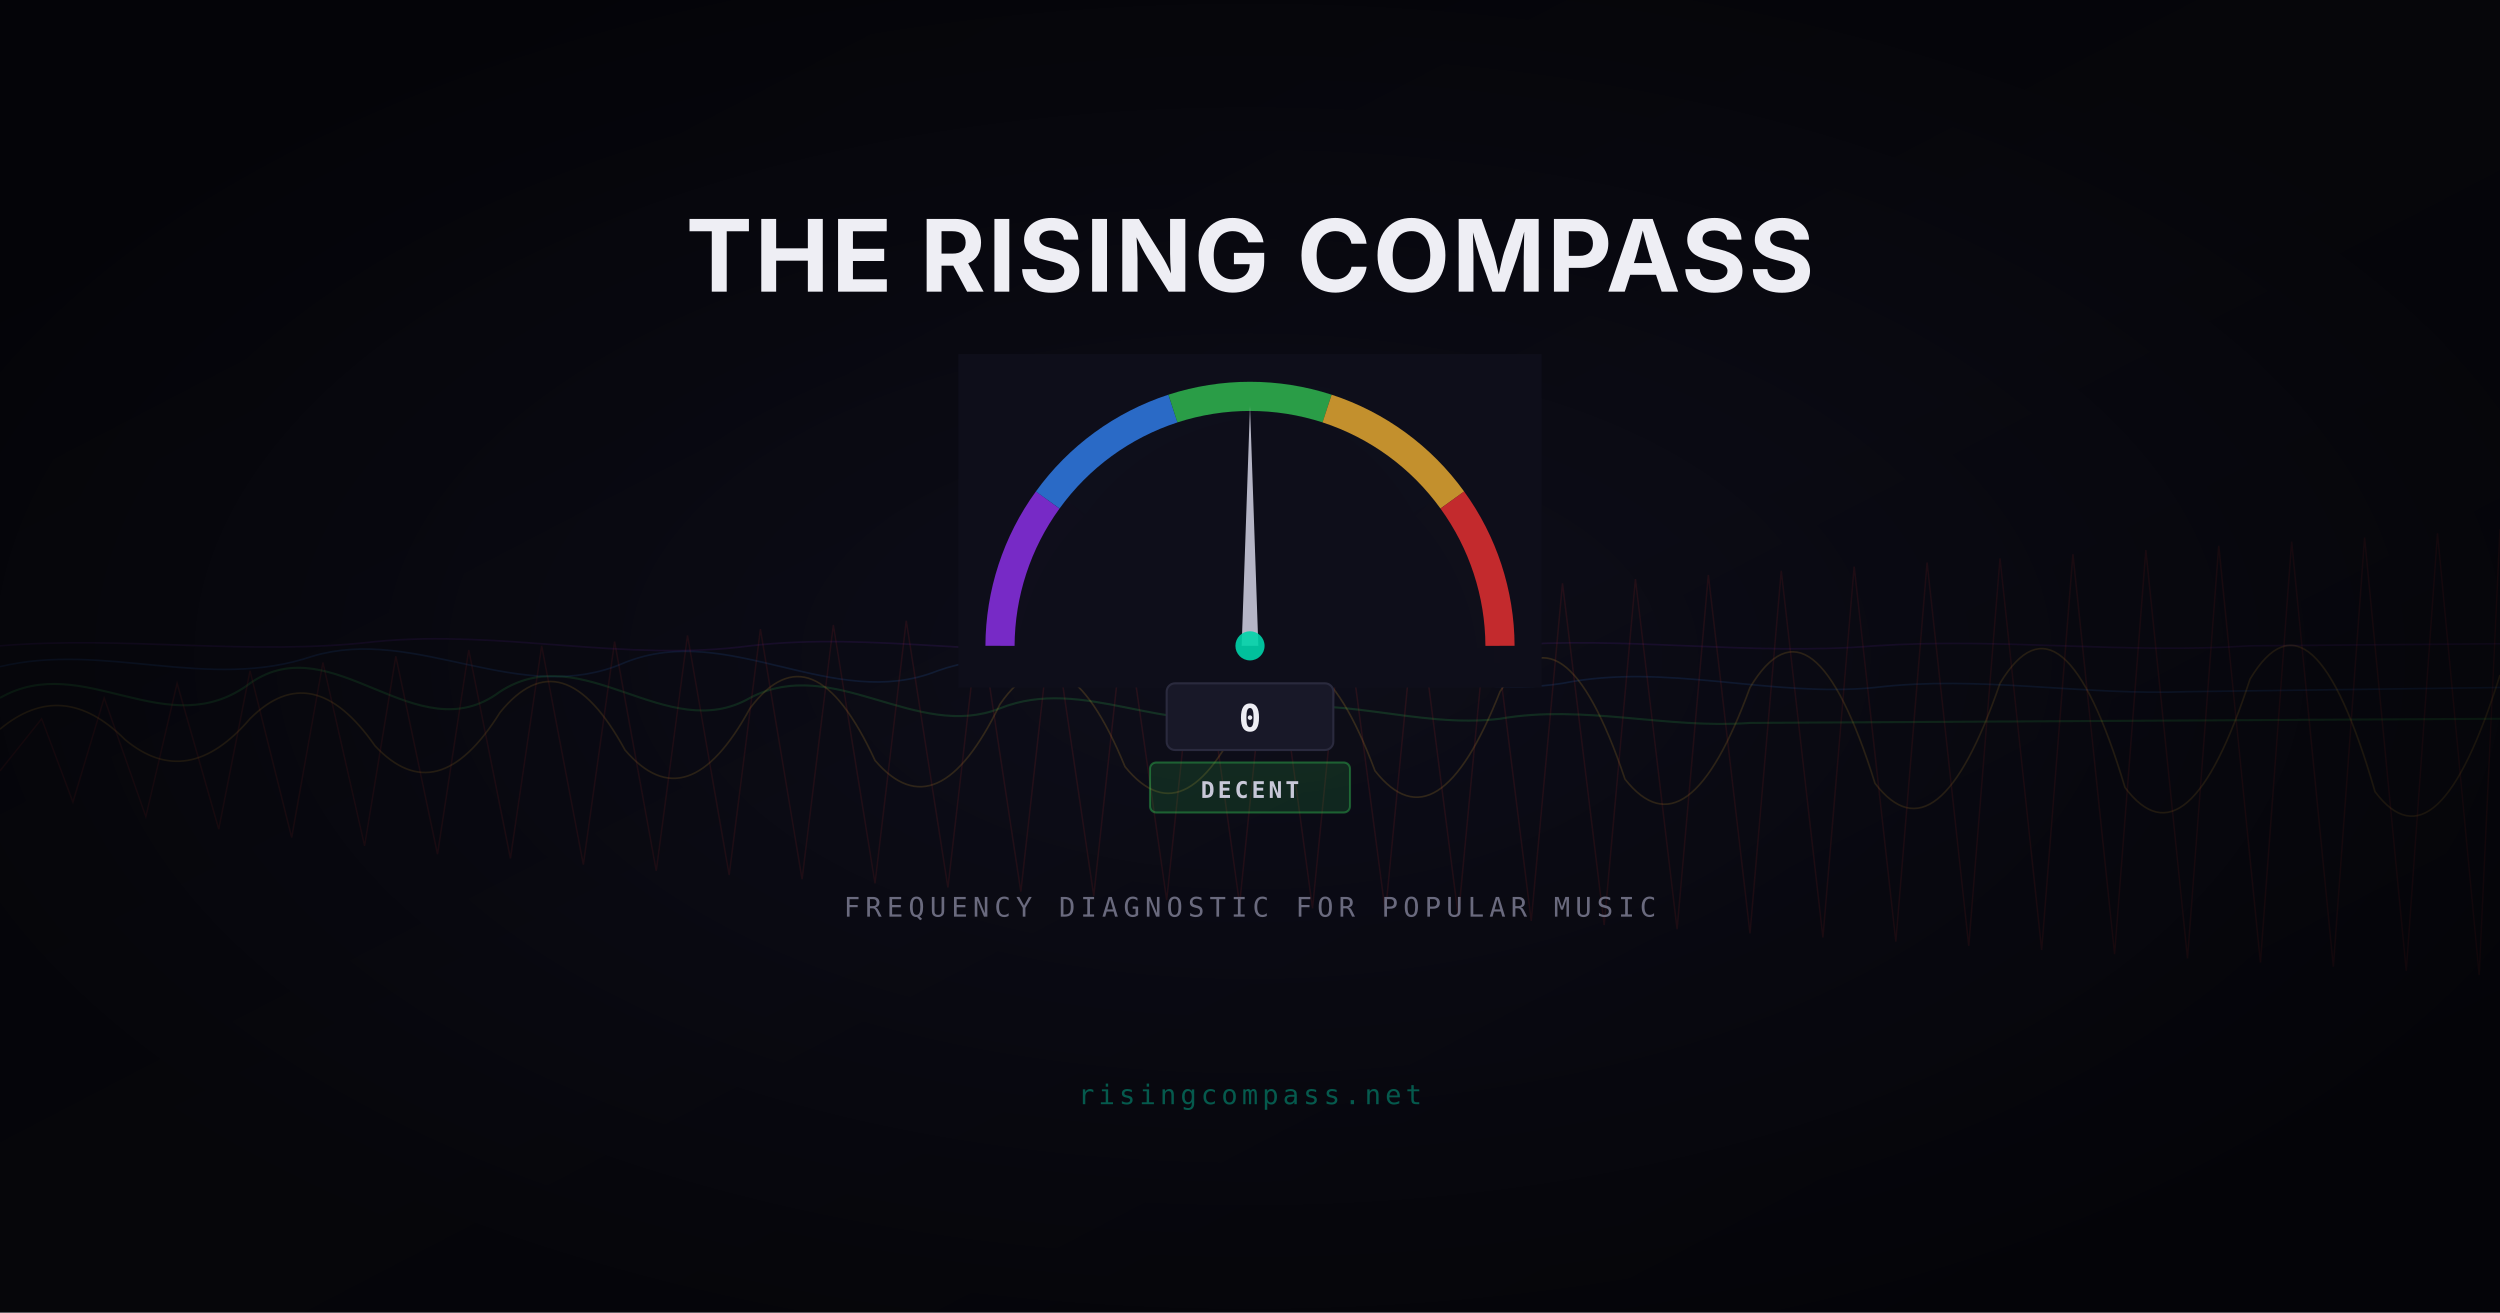
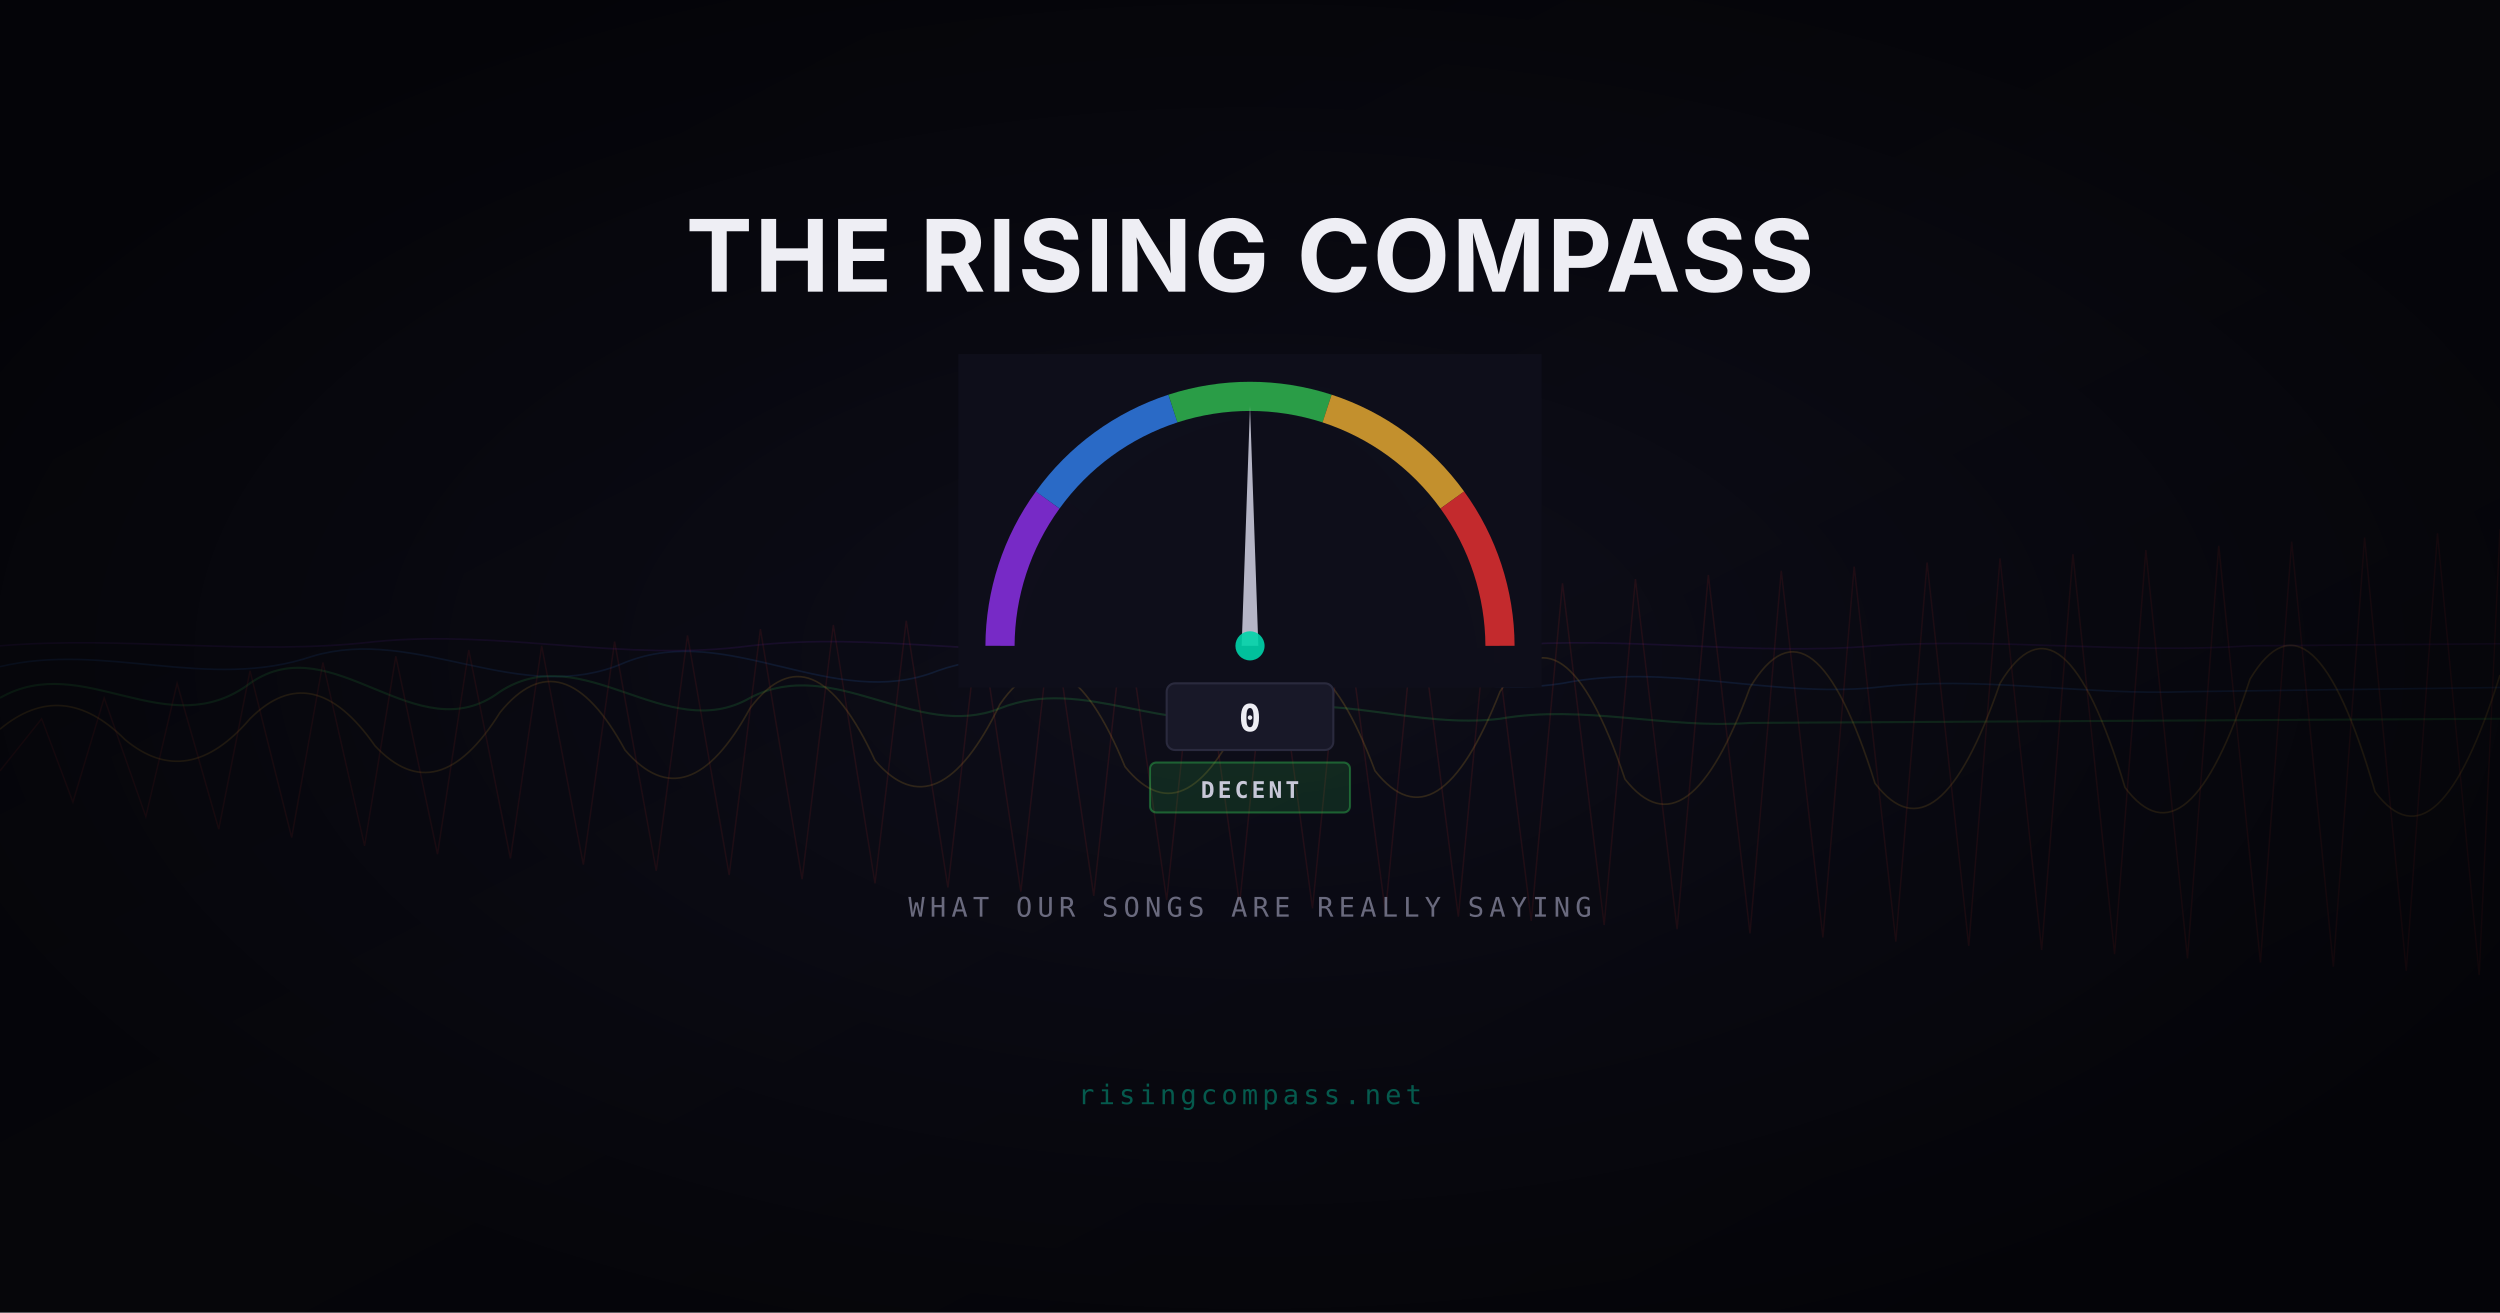
<svg xmlns="http://www.w3.org/2000/svg" width="1200" height="630" viewBox="0 0 1200 630">
  <defs>
    <linearGradient id="bg" x1="0" y1="0" x2="1" y2="1">
      <stop offset="0%" stop-color="#0a0a14" />
      <stop offset="50%" stop-color="#0e0e1a" />
      <stop offset="100%" stop-color="#0a0a14" />
    </linearGradient>
    <radialGradient id="vignette" cx="50%" cy="50%" r="55%">
      <stop offset="0%" stop-color="transparent" />
      <stop offset="100%" stop-color="rgba(0,0,0,0.6)" />
    </radialGradient>
    <filter id="glow">
      <feGaussianBlur stdDeviation="3" result="blur" />
      <feMerge>
        <feMergeNode in="blur" />
        <feMergeNode in="SourceGraphic" />
      </feMerge>
    </filter>
    <filter id="glow-soft">
      <feGaussianBlur stdDeviation="6" result="blur" />
      <feMerge>
        <feMergeNode in="blur" />
        <feMergeNode in="SourceGraphic" />
      </feMerge>
    </filter>
  </defs>
  <rect width="1200" height="630" fill="url(#bg)" />
  <path d="M0,310 C60,305 120,315 180,308 C240,302 300,318 360,310 C420,303 480,317 540,310 C600,304 660,316 720,310 C780,305 840,315 900,310 C960,306 1020,314 1080,310 L1200,309" fill="none" stroke="#9933ff" stroke-width="0.8" opacity="0.12" />
  <path d="M0,320 C50,308 100,332 150,315 C200,300 250,340 300,318 C350,298 400,342 450,322 C500,304 550,338 600,325 C650,312 700,336 750,328 C800,318 850,335 900,330 C950,324 1000,334 1050,332 L1200,330" fill="none" stroke="#3388ff" stroke-width="0.8" opacity="0.15" />
  <path d="M0,335 C40,312 80,358 120,328 C160,300 200,362 240,332 C280,306 320,358 360,335 C400,314 440,356 480,340 C520,324 560,354 600,342 C640,332 680,350 720,345 C760,338 800,350 840,347 L1200,345" fill="none" stroke="#33cc55" stroke-width="1" opacity="0.2" />
  <path d="M0,350 Q30,325 60,355 Q90,380 120,345 Q150,315 180,358 Q210,390 240,342 Q270,305 300,360 Q330,395 360,340 Q390,300 420,365 Q450,400 480,338 Q510,295 540,368 Q570,405 600,335 Q630,290 660,370 Q690,408 720,332 Q750,285 780,374 Q810,412 840,330 Q870,280 900,376 Q930,415 960,328 Q990,278 1020,378 Q1050,418 1080,326 Q1110,276 1140,380 Q1170,420 1200,324" fill="none" stroke="#ffbb33" stroke-width="0.8" opacity="0.18" />
  <path d="M0,370 L20,345 L35,385 L50,335 L70,392 L85,328 L105,398 L120,322 L140,402 L155,318 L175,406 L190,315 L210,410 L225,312 L245,412 L260,310 L280,415 L295,308 L315,418 L330,305 L350,420 L365,302 L385,422 L400,300 L420,424 L435,298 L455,426 L470,296 L490,428 L505,294 L525,430 L540,292 L560,432 L575,290 L595,434 L610,288 L630,436 L645,286 L665,438 L680,284 L700,440 L715,282 L735,442 L750,280 L770,444 L785,278 L805,446 L820,276 L840,448 L855,274 L875,450 L890,272 L910,452 L925,270 L945,454 L960,268 L980,456 L995,266 L1015,458 L1030,264 L1050,460 L1065,262 L1085,462 L1100,260 L1120,464 L1135,258 L1155,466 L1170,256 L1190,468 L1200,254" fill="none" stroke="#ff3333" stroke-width="0.7" opacity="0.12" />
  <rect width="1200" height="630" fill="url(#vignette)" />
  <path d="M 480,310 A 120,120 0 0,1 514.6,242.2" fill="none" stroke="#9933ff" stroke-width="16" stroke-linecap="butt" opacity="0.7" />
  <path d="M 514.6,242.2 A 120,120 0 0,1 637.1,194.4" fill="none" stroke="#3388ff" stroke-width="16" stroke-linecap="butt" opacity="0.7" />
  <path d="M 637.1,194.4 A 120,120 0 0,1 685.4,242.2" fill="none" stroke="#33cc55" stroke-width="16" stroke-linecap="butt" opacity="0.7" />
  <path d="M 685.4,242.2 A 120,120 0 0,1 717.1,310" fill="none" stroke="#ffbb33" stroke-width="16" stroke-linecap="butt" opacity="0.7" />
  <path d="M 717.1,310 A 120,120 0 0,1 720,310" fill="none" stroke="#ff3333" stroke-width="16" stroke-linecap="butt" opacity="0.7" />
  <rect x="460" y="170" width="280" height="160" fill="#0e0e1a" opacity="0.99" />
  <path d="M 480,310 A 120,120 0 0,1 502.9,240.0" fill="none" stroke="#9933ff" stroke-width="14" opacity="0.75" />
  <path d="M 502.9,240.0 A 120,120 0 0,1 563.0,196.1" fill="none" stroke="#3388ff" stroke-width="14" opacity="0.75" />
  <path d="M 563.0,196.1 A 120,120 0 0,1 637.0,196.1" fill="none" stroke="#33cc55" stroke-width="14" opacity="0.75" />
  <path d="M 637.0,196.1 A 120,120 0 0,1 697.1,240.0" fill="none" stroke="#ffbb33" stroke-width="14" opacity="0.75" />
  <path d="M 697.1,240.0 A 120,120 0 0,1 720,310" fill="none" stroke="#ff3333" stroke-width="14" opacity="0.75" />
  <g transform="rotate(0, 600, 310)">
    <polygon points="600,195 596,310 604,310" fill="#c8c8d8" opacity="0.9" />
    <circle cx="600" cy="310" r="7" fill="#00d4aa" opacity="0.9" />
  </g>
  <rect x="560" y="328" width="80" height="32" rx="4" fill="#181828" stroke="#2a2a3e" stroke-width="1" />
  <text x="600" y="351" text-anchor="middle" font-family="'JetBrains Mono',monospace" font-weight="700" font-size="18" fill="#eeeef4">0</text>
  <rect x="552" y="366" width="96" height="24" rx="3" fill="#33cc55" fill-opacity="0.15" stroke="#33cc55" stroke-opacity="0.4" stroke-width="1" />
  <text x="600" y="383" text-anchor="middle" font-family="'JetBrains Mono',monospace" font-weight="700" font-size="11" fill="#c8c8d8" letter-spacing="1.5">DECENT</text>
  <text x="600" y="140" text-anchor="middle" font-family="'Inter','Segoe UI',sans-serif" font-weight="700" font-size="48" fill="#eeeef4" letter-spacing="1">THE RISING COMPASS</text>
  <line x1="460" y1="156" x2="740" y2="156" stroke="#00d4aa" stroke-width="1.5" opacity="0.5" filter="url(#glow)" />
-   <text x="600" y="440" text-anchor="middle" font-family="'JetBrains Mono',monospace" font-weight="400" font-size="13" fill="#6a6a7e" letter-spacing="2.5">FREQUENCY DIAGNOSTIC FOR POPULAR MUSIC</text>
+   <text x="600" y="440" text-anchor="middle" font-family="'JetBrains Mono',monospace" font-weight="400" font-size="13" fill="#6a6a7e" letter-spacing="2.5">WHAT OUR SONGS ARE REALLY SAYING</text>
  <text x="600" y="530" text-anchor="middle" font-family="'JetBrains Mono',monospace" font-weight="400" font-size="13" fill="#00d4aa" opacity="0.4" letter-spacing="2">risingcompass.net</text>
</svg>
